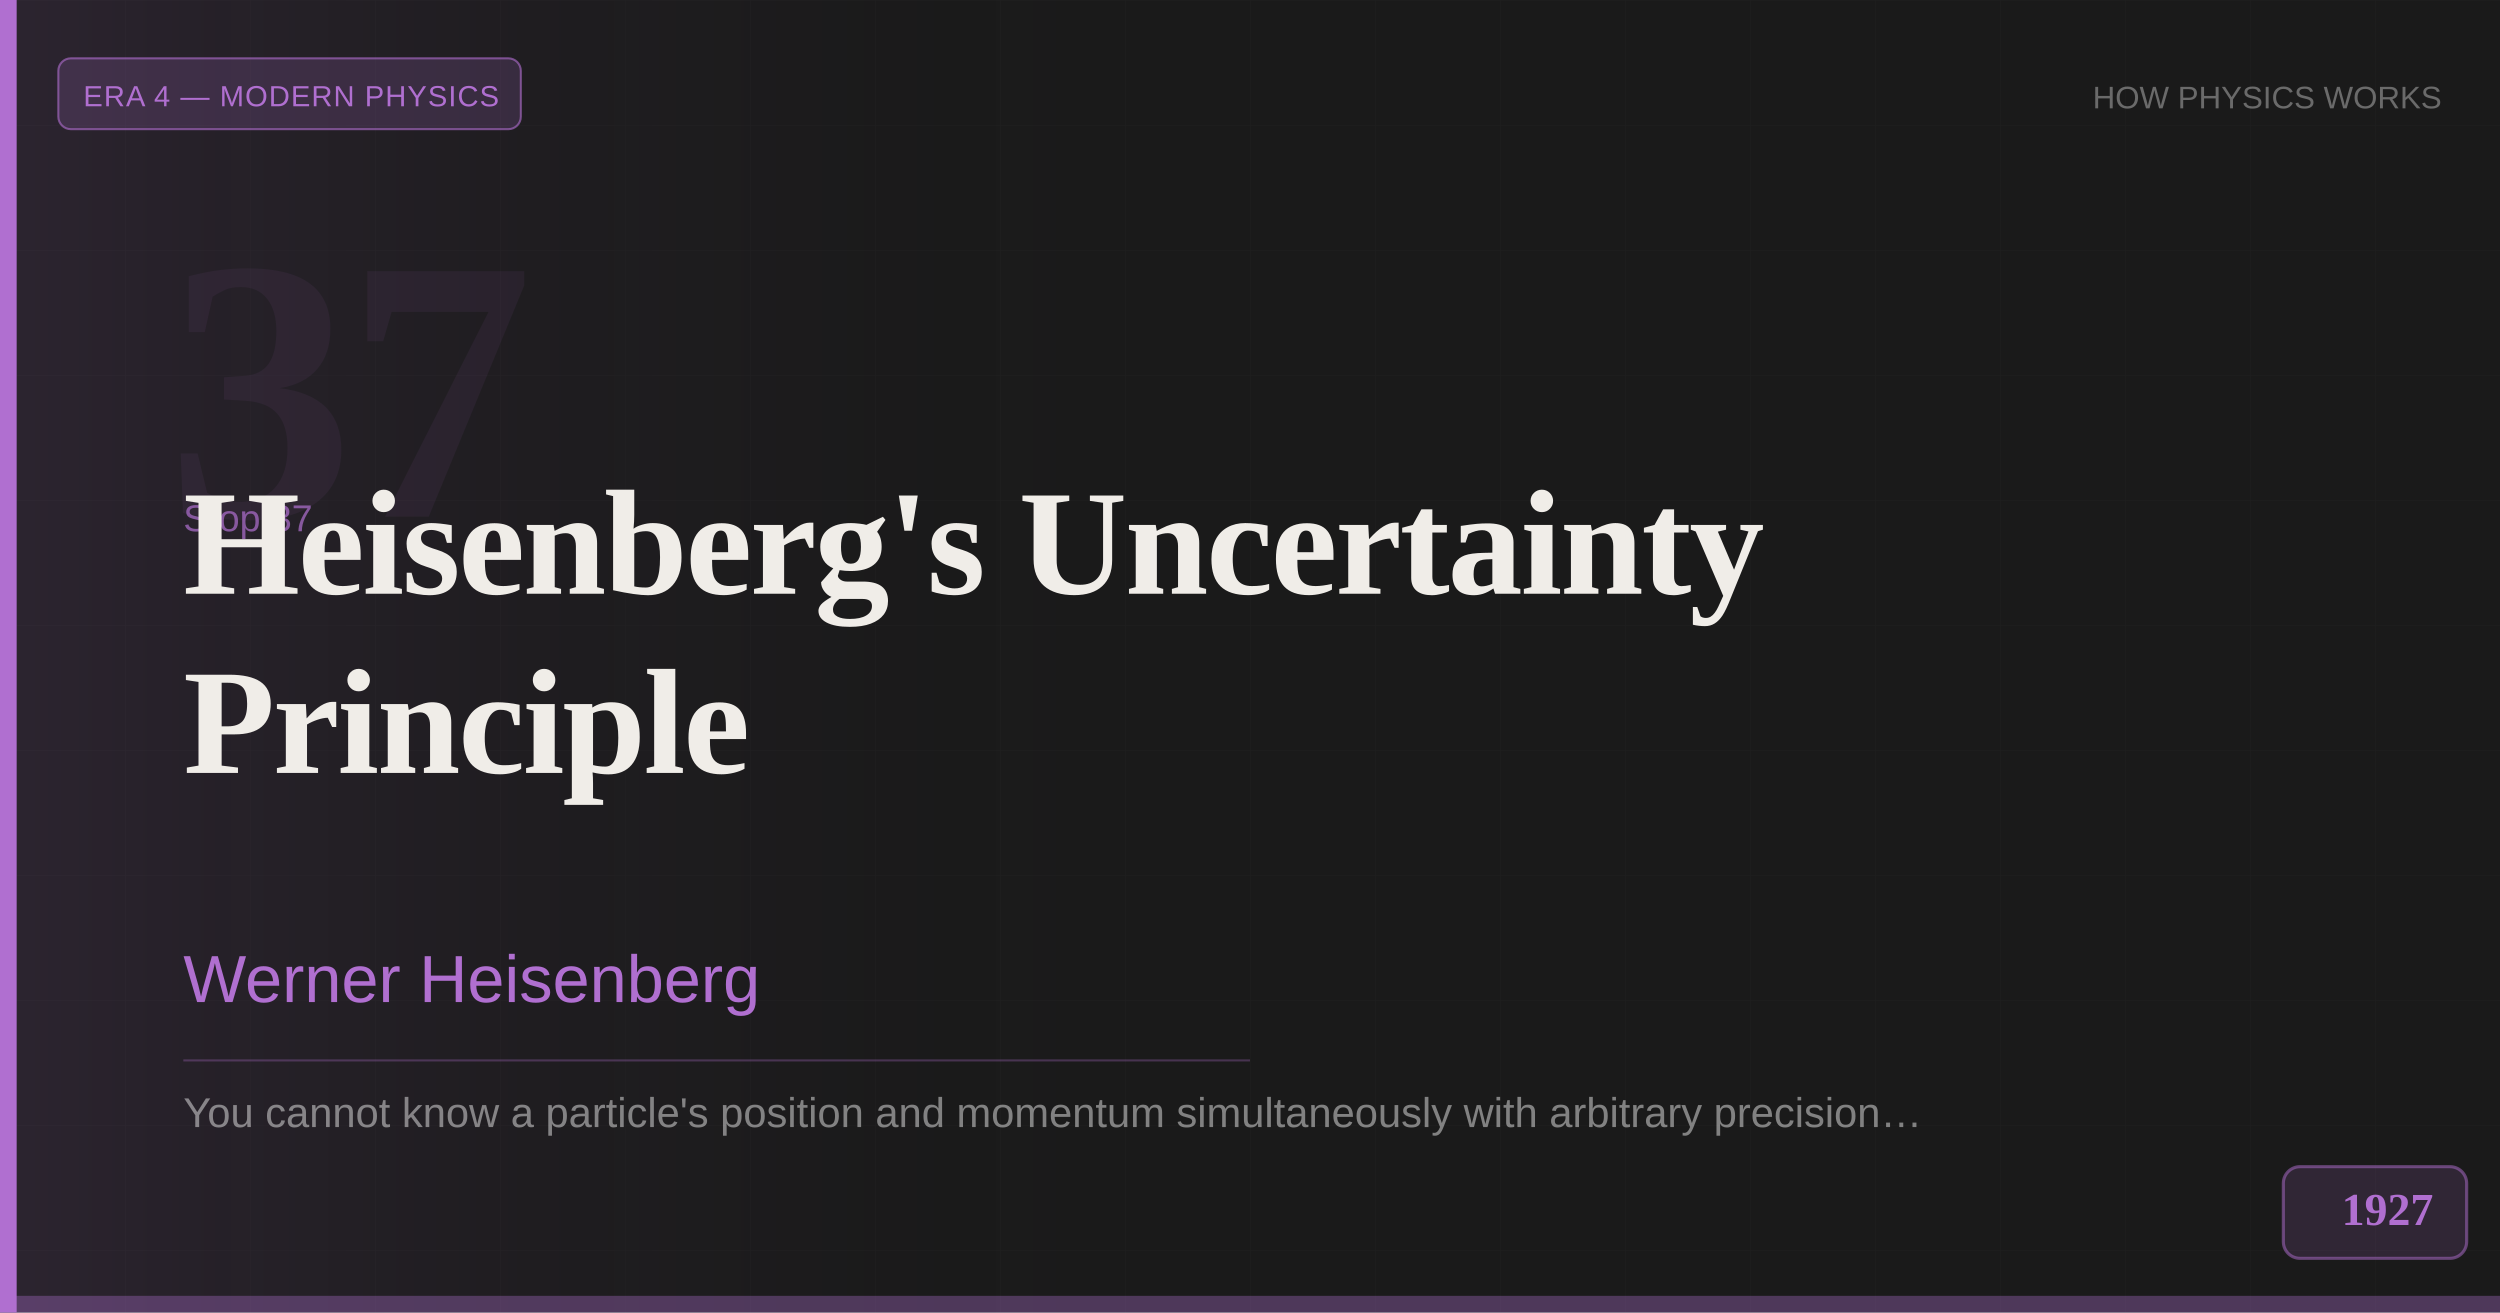
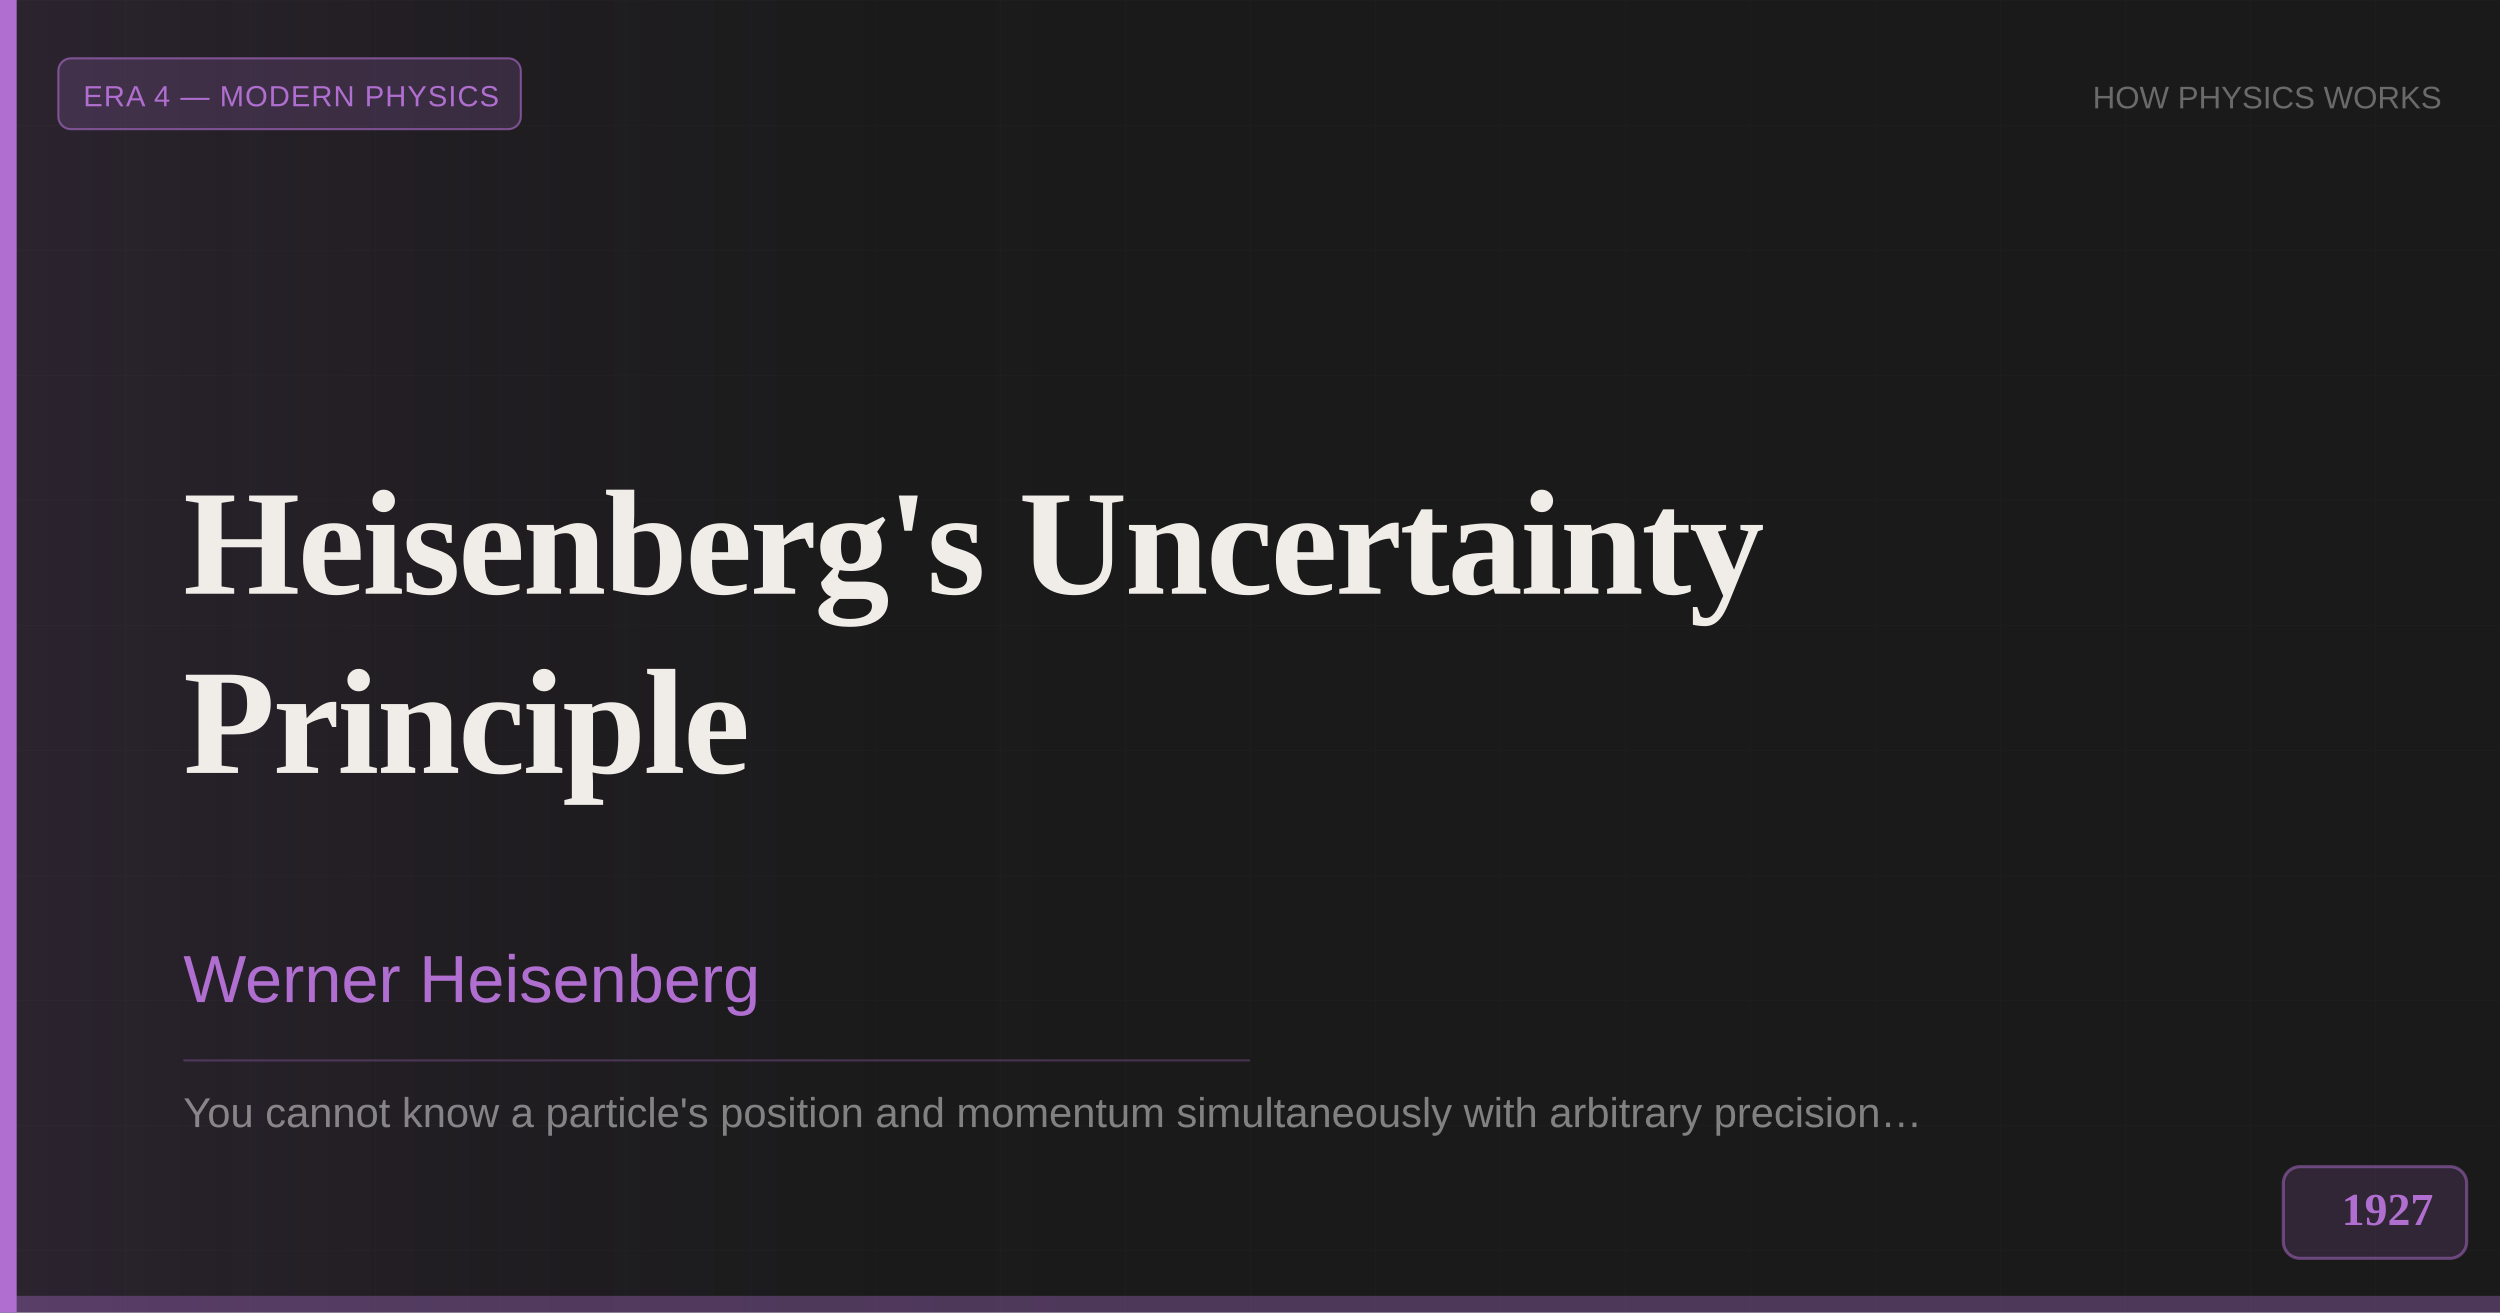
<svg xmlns="http://www.w3.org/2000/svg" width="1200" height="630" viewBox="0 0 1200 630">
  <rect width="1200" height="630" fill="#1a1a1a" />
  <defs>
    <pattern id="grid" width="60" height="60" patternUnits="userSpaceOnUse">
      <path d="M 60 0 L 0 0 0 60" fill="none" stroke="#ffffff" stroke-width="0.3" opacity="0.04" />
    </pattern>
    <linearGradient id="bgGrad" x1="0" y1="0" x2="1" y2="0">
      <stop offset="0%" stop-color="#b06fd0" stop-opacity="0.12" />
      <stop offset="100%" stop-color="#1a1a1a" stop-opacity="0" />
    </linearGradient>
  </defs>
  <rect width="1200" height="630" fill="url(#grid)" />
  <rect width="560" height="630" fill="url(#bgGrad)" />
  <rect x="0" y="0" width="8" height="630" fill="#b06fd0" />
  <rect x="28" y="28" width="222" height="34" rx="6" fill="#b06fd0" fill-opacity="0.18" />
  <rect x="28" y="28" width="222" height="34" rx="6" fill="none" stroke="#b06fd0" stroke-width="1" stroke-opacity="0.6" />
  <text x="40" y="51" font-family="'DM Sans', Arial, sans-serif" font-size="14" font-weight="500" fill="#b06fd0" letter-spacing="0.5">ERA 4 — MODERN PHYSICS</text>
  <text x="1172" y="52" text-anchor="end" font-family="'DM Sans', Arial, sans-serif" font-size="15" font-weight="400" fill="#ffffff" fill-opacity="0.35">HOW PHYSICS WORKS</text>
-   <text x="80" y="248" font-family="Georgia, 'Times New Roman', serif" font-size="180" font-weight="700" fill="#b06fd0" fill-opacity="0.07" letter-spacing="-4">37</text>
-   <text x="88" y="255" font-family="'DM Sans', Arial, sans-serif" font-size="18" font-weight="400" fill="#b06fd0" fill-opacity="0.7">Stop 37</text>
  <text x="88" y="285" font-family="Georgia, 'Times New Roman', serif" font-size="72" font-weight="600" fill="#f0ede8" letter-spacing="-1">Heisenberg's Uncertainty</text>
  <text x="88" y="371" font-family="Georgia, 'Times New Roman', serif" font-size="72" font-weight="600" fill="#f0ede8" letter-spacing="-1">Principle</text>
  <text x="88" y="481" font-family="'DM Sans', Arial, sans-serif" font-size="32" font-weight="400" fill="#b06fd0">Werner Heisenberg</text>
  <line x1="88" y1="509" x2="600" y2="509" stroke="#b06fd0" stroke-width="1" stroke-opacity="0.3" />
  <text x="88" y="541" font-family="'DM Sans', Arial, sans-serif" font-size="20" font-weight="300" fill="#ffffff" fill-opacity="0.45">You cannot know a particle's position and momentum simultaneously with arbitrary precision…</text>
  <rect x="1096" y="560" width="88" height="44" rx="8" fill="#b06fd0" fill-opacity="0.15" />
  <rect x="1096" y="560" width="88" height="44" rx="8" fill="none" stroke="#b06fd0" stroke-width="1.5" stroke-opacity="0.5" />
  <text x="1168" y="588" text-anchor="end" font-family="Georgia, 'Times New Roman', serif" font-size="22" font-weight="600" fill="#b06fd0">1927</text>
  <rect x="0" y="622" width="1200" height="8" fill="#b06fd0" fill-opacity="0.35" />
</svg>
